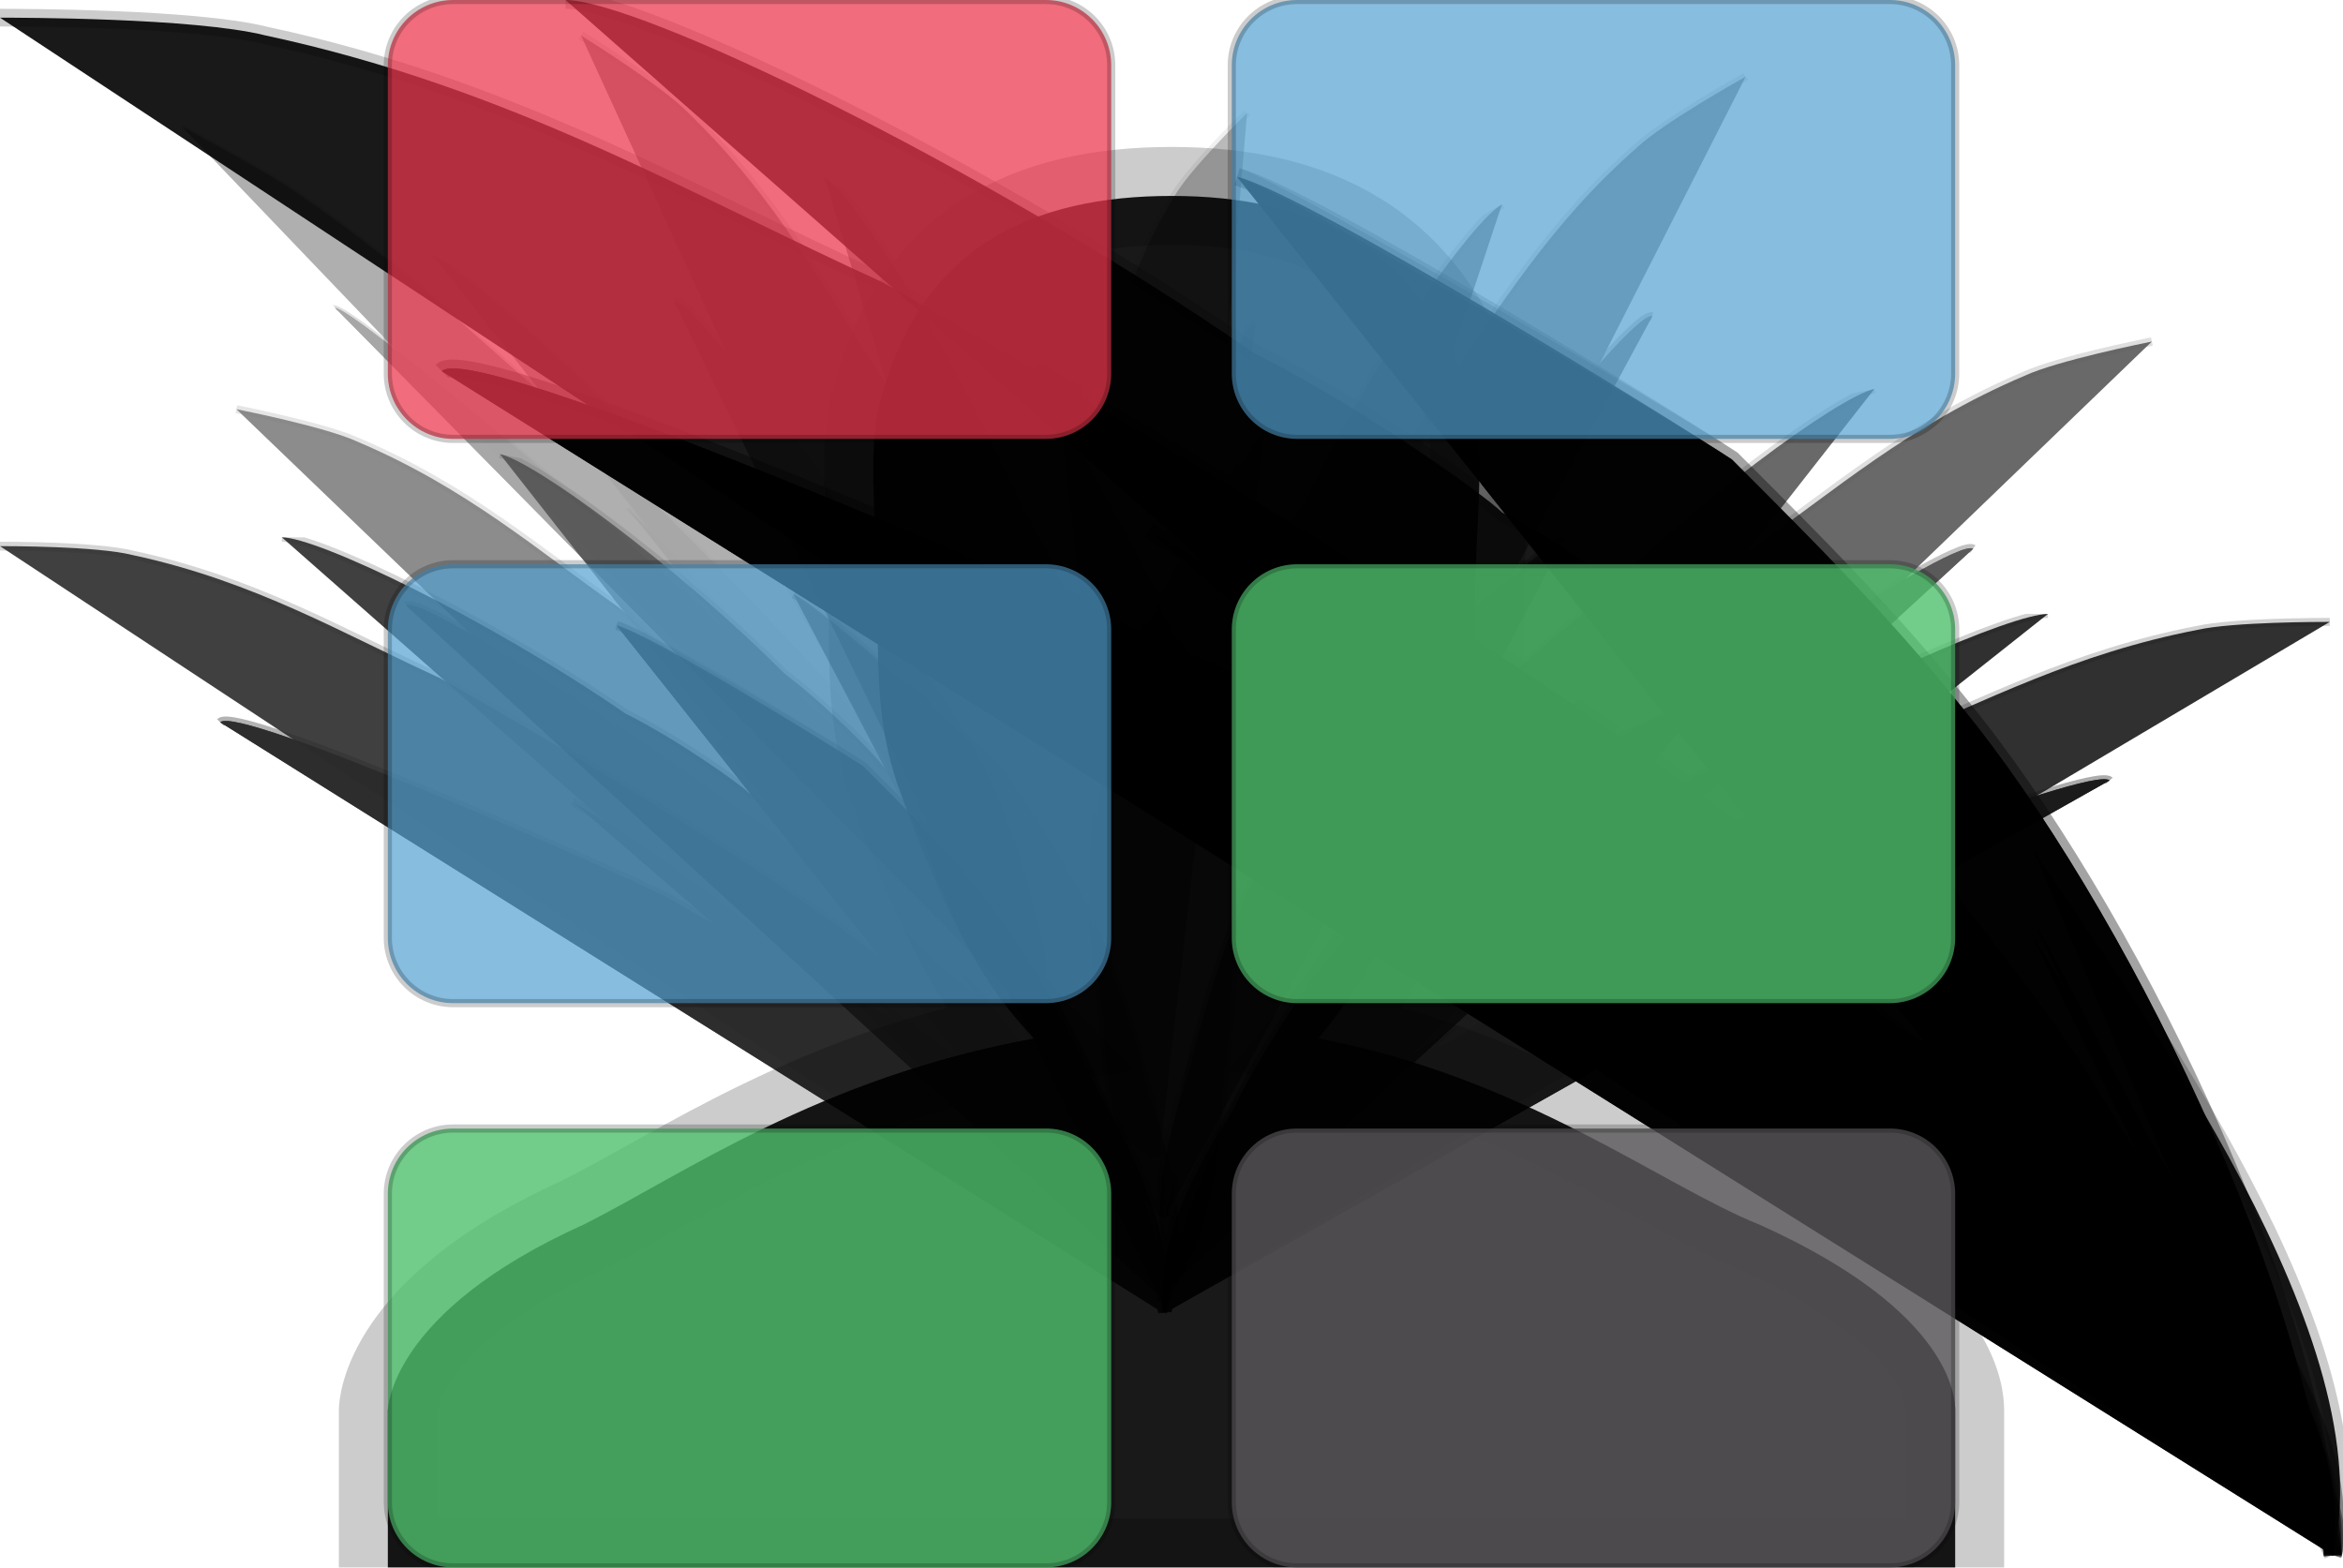
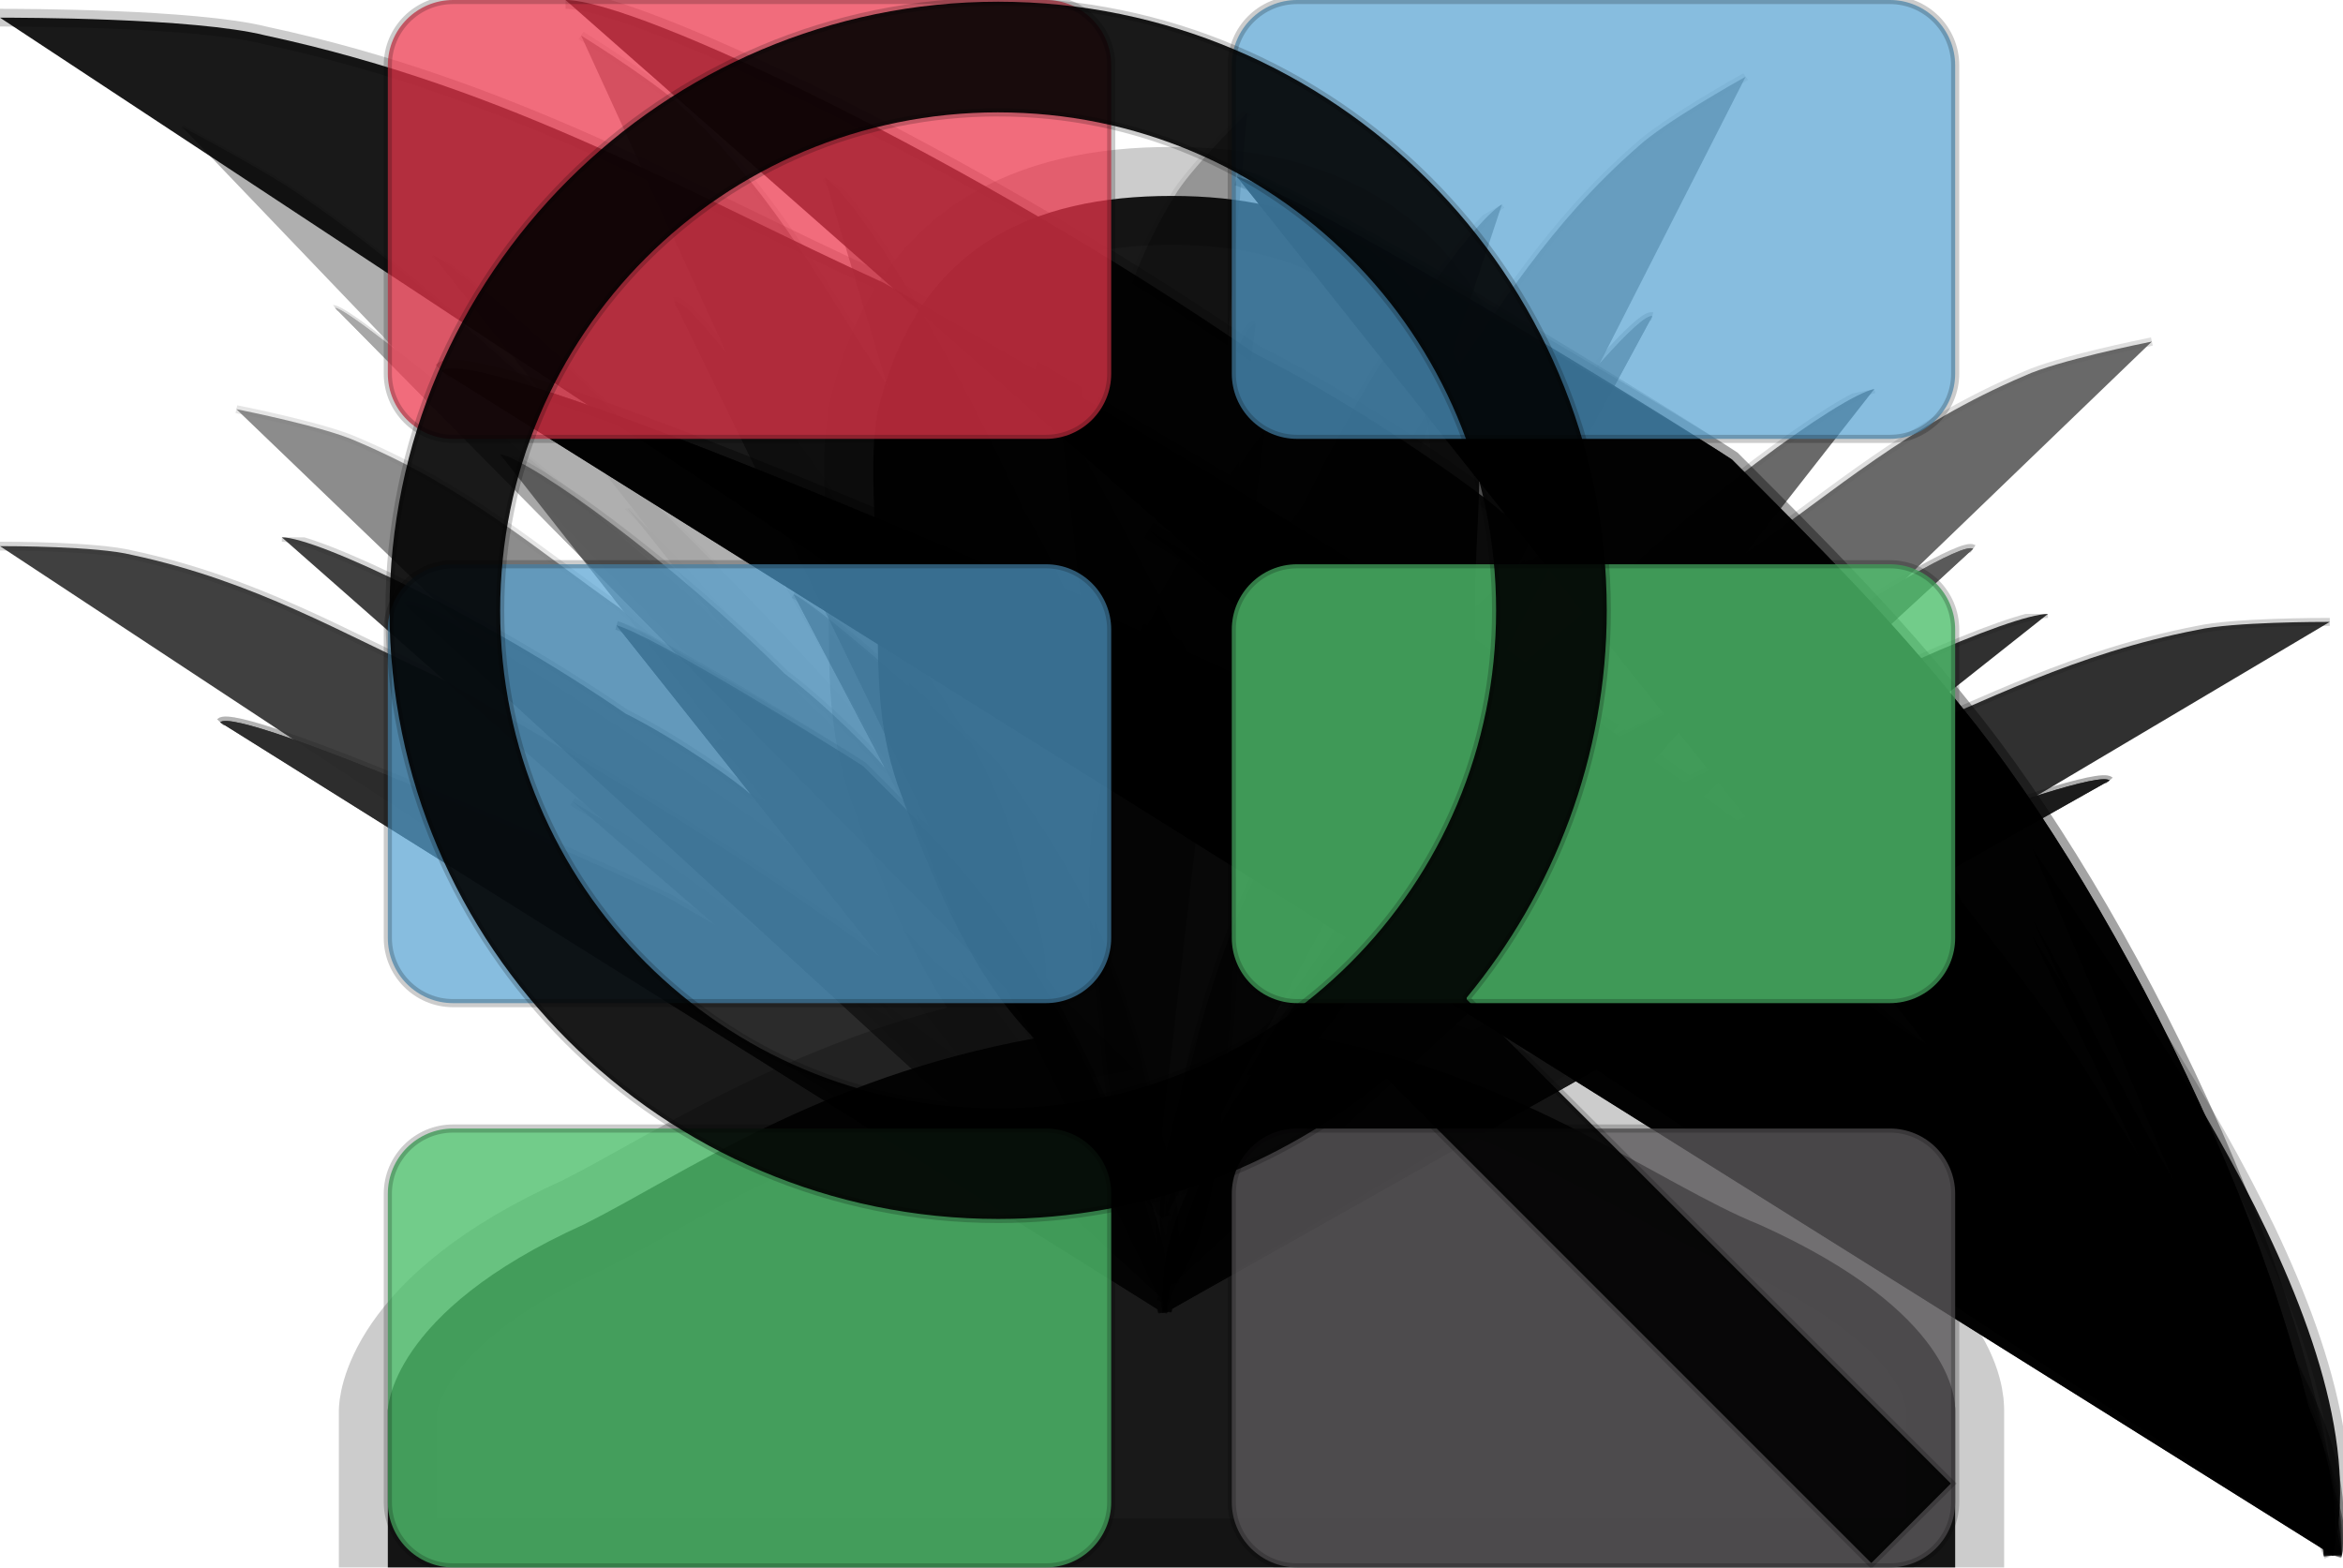
<svg xmlns="http://www.w3.org/2000/svg" xmlns:xlink="http://www.w3.org/1999/xlink" version="1.1" preserveAspectRatio="xMinYMax meet">
  <symbol id="leaf" preserveAspectRatio="xMinYMin meet">
    <path d="M132,88 C131,82 127,76 123,72 C86,46 129,77 112,65 C110,64 109,63 108,62 C100,57 93,52 84,49 L82,49" />
    <path d="M132,88 C132,84 129,80 127,77 C120,69 111,64 102,58" />
    <path d="M132,88 C131,81 122,72 117,68" />
    <path d="M132,88 C133,83 125,77 121,74 C106,62 112,63 95,51 C77,38 75,36 65,30" />
    <path d="M132,88 C131,81 125,71 121,65" />
    <path d="M132,88 C133,85 129,80 128,79 C120,69 111,60 99,52" />
    <path d="M132,88 C123,66 98,54 76,41 C68,37 27,19 25,21" />
    <path d="M132,88 C133,81 128,75 125,70 C121,64 119,59 115,52" />
    <path d="M132,88 C131,73 120,51 111,40 C107,35 103,31 98,26 C95,24 73,11 70,10" />
    <path d="M132,88 C132,86 132,84 131,82 C130,73 117,61 108,54 C91,40 71,28 50,16 C39,11 29,5 15,2 C11,1 1,1 0,1" />
    <path d="M132,88 C135,76 121,57 115,48" />
    <path d="M132,88 C131,82 127,76 123,72 C86,46 129,77 112,65 C110,64 109,63 108,62 C100,57 93,52 84,49 L82,49" />
    <path d="M132,88 C132,84 129,80 126,77 C120,69 111,64 102,58" />
    <path d="M132,88 C131,81 122,72 117,68" />
    <path d="M132,88 C132,83 125,77 121,74 C106,62 112,63 95,51 C77,38 75,36 65,30" />
    <path d="M132,88 C132,81 125,71 121,65" />
    <path d="M132,88 C133,85 129,80 128,79 C120,69 110,60 99,52" />
    <path d="M132,88 C132,66 98,54 76,41 C68,37 27,19 25,21" />
    <path d="M132,88 C133,81 128,75 125,70 C121,64 119,59 115,53" />
    <path d="M132,88 C132,84 132,86 128,78 C127,75 124,70 122,67 C117,59 118,60 111,51 C109,47 104,43 101,40 C96,37 91,32 85,29 C84,28 77,23 71,20 C55,9 36,0 32,0" />
    <path d="M132,88 C131,73 120,51 111,40 C107,35 103,31 98,26 C95,24 74,11 70,10" />
  </symbol>
  <symbol id="plant" viewBox="0 0 266 149" preserveAspectRatio="xMinYMin meet">
    <g class="forward">
      <use xlink:href="#leaf" opacity="0.83" transform="translate(0, 61)" />
      <use xlink:href="#leaf" opacity="0.90" transform="translate(200, 103) scale(-1, 0.90) translate(-200, -103) translate(135.5, 66)" />
    </g>
    <g class="mid">
-       <use xlink:href="#leaf" opacity="0.50" transform="translate(79, 91) scale(0.95, 0.90) rotate(12) translate(-79, -91) translate(15, 53)" />
-       <use xlink:href="#leaf" opacity="0.35" transform="rotate(28) scale(1, 0.50) translate(25, 5)" />
-       <use xlink:href="#leaf" opacity="0.65" transform="translate(188.1949, 91.86462) scale(-1, 0.95) rotate(12) translate(-188.1949, -91.86462) translate(121.6949, 47.86462)" fill-rule="nonzero" />
+       <use xlink:href="#leaf" opacity=".5" transform="scale(.95 .9) rotate(12 -226.652 160.693)" />
+       <use xlink:href="#leaf" opacity=".35" transform="rotate(28 -17.513 48.885) scale(1 .5)" />
+       <use xlink:href="#leaf" opacity=".65" transform="scale(-1 .95) rotate(12 -311.55 -1141.28)" />
    </g>
    <g class="back">
      <use xlink:href="#leaf" opacity="0.45" transform="translate(165, 73) scale(-1, 0.90) rotate(32) translate(-165, -73) translate(99, 29)" />
      <use xlink:href="#leaf" opacity="0.45" transform="translate(100, 76) rotate(32) translate(-100, -76) translate(33, 32)" fill-rule="nonzero" />
      <use xlink:href="#leaf" opacity="0.30" transform="translate(165, 73) scale(-1, 0.75) rotate(53) translate(-165, -73) translate(115, 5)" />
    </g>
  </symbol>
  <symbol id="silhouette" viewBox="0 0 16 16">
    <path d="M14,12.5c-1-0.4-2.4-1.5-4.5-1.9c0.5-0.6,1-1.5,1.4-2.6c0.2-0.6,0.2-1.2,0.2-1.9c0-0.6,0.1-1.5,0-1.9          C10.6,2.5,9.4,2,8,2C6.6,2,5.4,2.5,5,4.2c-0.1,0.5,0,1.4,0,1.9c0,0.8,0,1.3,0.2,1.9c0.4,1.1,0.8,2,1.4,2.6C4.4,11,3,12,2,12.5          c-2,0.9-2,1.9-2,1.9V16l16,0v-1.6C16,14.3,16,13.4,14,12.5z" />
  </symbol>
  <symbol id="realness" viewBox="0 0 192 192">
-     <rect id="wat?" fill-opacity="0.73" fill="#EC364C" x="0" y="0" width="88.615" height="53.76" rx="8" />
-     <rect id="relationships" fill-opacity="0.69" fill="#52A0D1" x="103.385" y="0" width="88.615" height="53.76" rx="8" />
-     <rect id="feeds" fill-opacity="0.69" fill="#52A0D1" x="0" y="69.12" width="88.615" height="53.76" rx="8" />
-     <rect id="events" fill-opacity="0.8" fill="#4FBF6D" x="103.385" y="69.12" width="88.615" height="53.76" rx="8" />
-     <rect id="groups" fill-opacity="0.8" fill="#4FBF6D" x="0" y="138.24" width="88.615" height="53.76" rx="8" />
-     <rect id="profile" fill-opacity="0.8" fill="#5A585A" x="103.385" y="138.24" width="88.615" height="53.76" rx="8" />
+     <rect id="wat" fill-opacity=".73" fill="#EC364C" width="88.615" height="53.76" rx="8" />
+     <rect id="relations" fill-opacity=".69" fill="#52A0D1" x="103.385" width="88.615" height="53.76" rx="8" />
+     <rect id="feed" fill-opacity=".69" fill="#52A0D1" y="69.12" width="88.615" height="53.76" rx="8" />
+     <rect id="events" fill-opacity=".8" fill="#4FBF6D" x="103.385" y="69.12" width="88.615" height="53.76" rx="8" />
+     <rect id="groups" fill-opacity=".8" fill="#4FBF6D" y="138.24" width="88.615" height="53.76" rx="8" />
+     <rect id="profile" fill-opacity=".8" fill="#5A585A" x="103.385" y="138.24" width="88.615" height="53.76" rx="8" />
+   </symbol>
+   <symbol id="search" viewBox="0 0 192 192">
+     <path d="M74.764.21C33.67.21.21 33.668.21 74.763s33.46 74.555 74.555 74.555c17.98 0 34.55-6.51 47.444-17.156h.212l59.305 59.305 9.743-9.743-59.305-59.305v-.212c10.646-12.894 17.156-29.465 17.156-47.444C149.319 33.67 115.859.21 74.764.21zm0 13.555c33.77 0 61 27.23 61 61 0 33.768-27.23 60.998-61 60.998-33.77 0-61-27.23-61-60.999 0-33.77 27.23-61 61-61z" />
  </symbol>
  <g fill="hsla(136, 0%, 0%, 0.9)" stroke="hsla(136, 0%, 0%, 0.2)">
    <use xlink:href="#plant" height="100vh" />
    <use xlink:href="#leaf" width="100vw" />
    <use xlink:href="#silhouette" height="100vh" />
    <use xlink:href="#realness" height="100vh" />
+     <use xlink:href="#search" height="100vh" />
  </g>
</svg>
